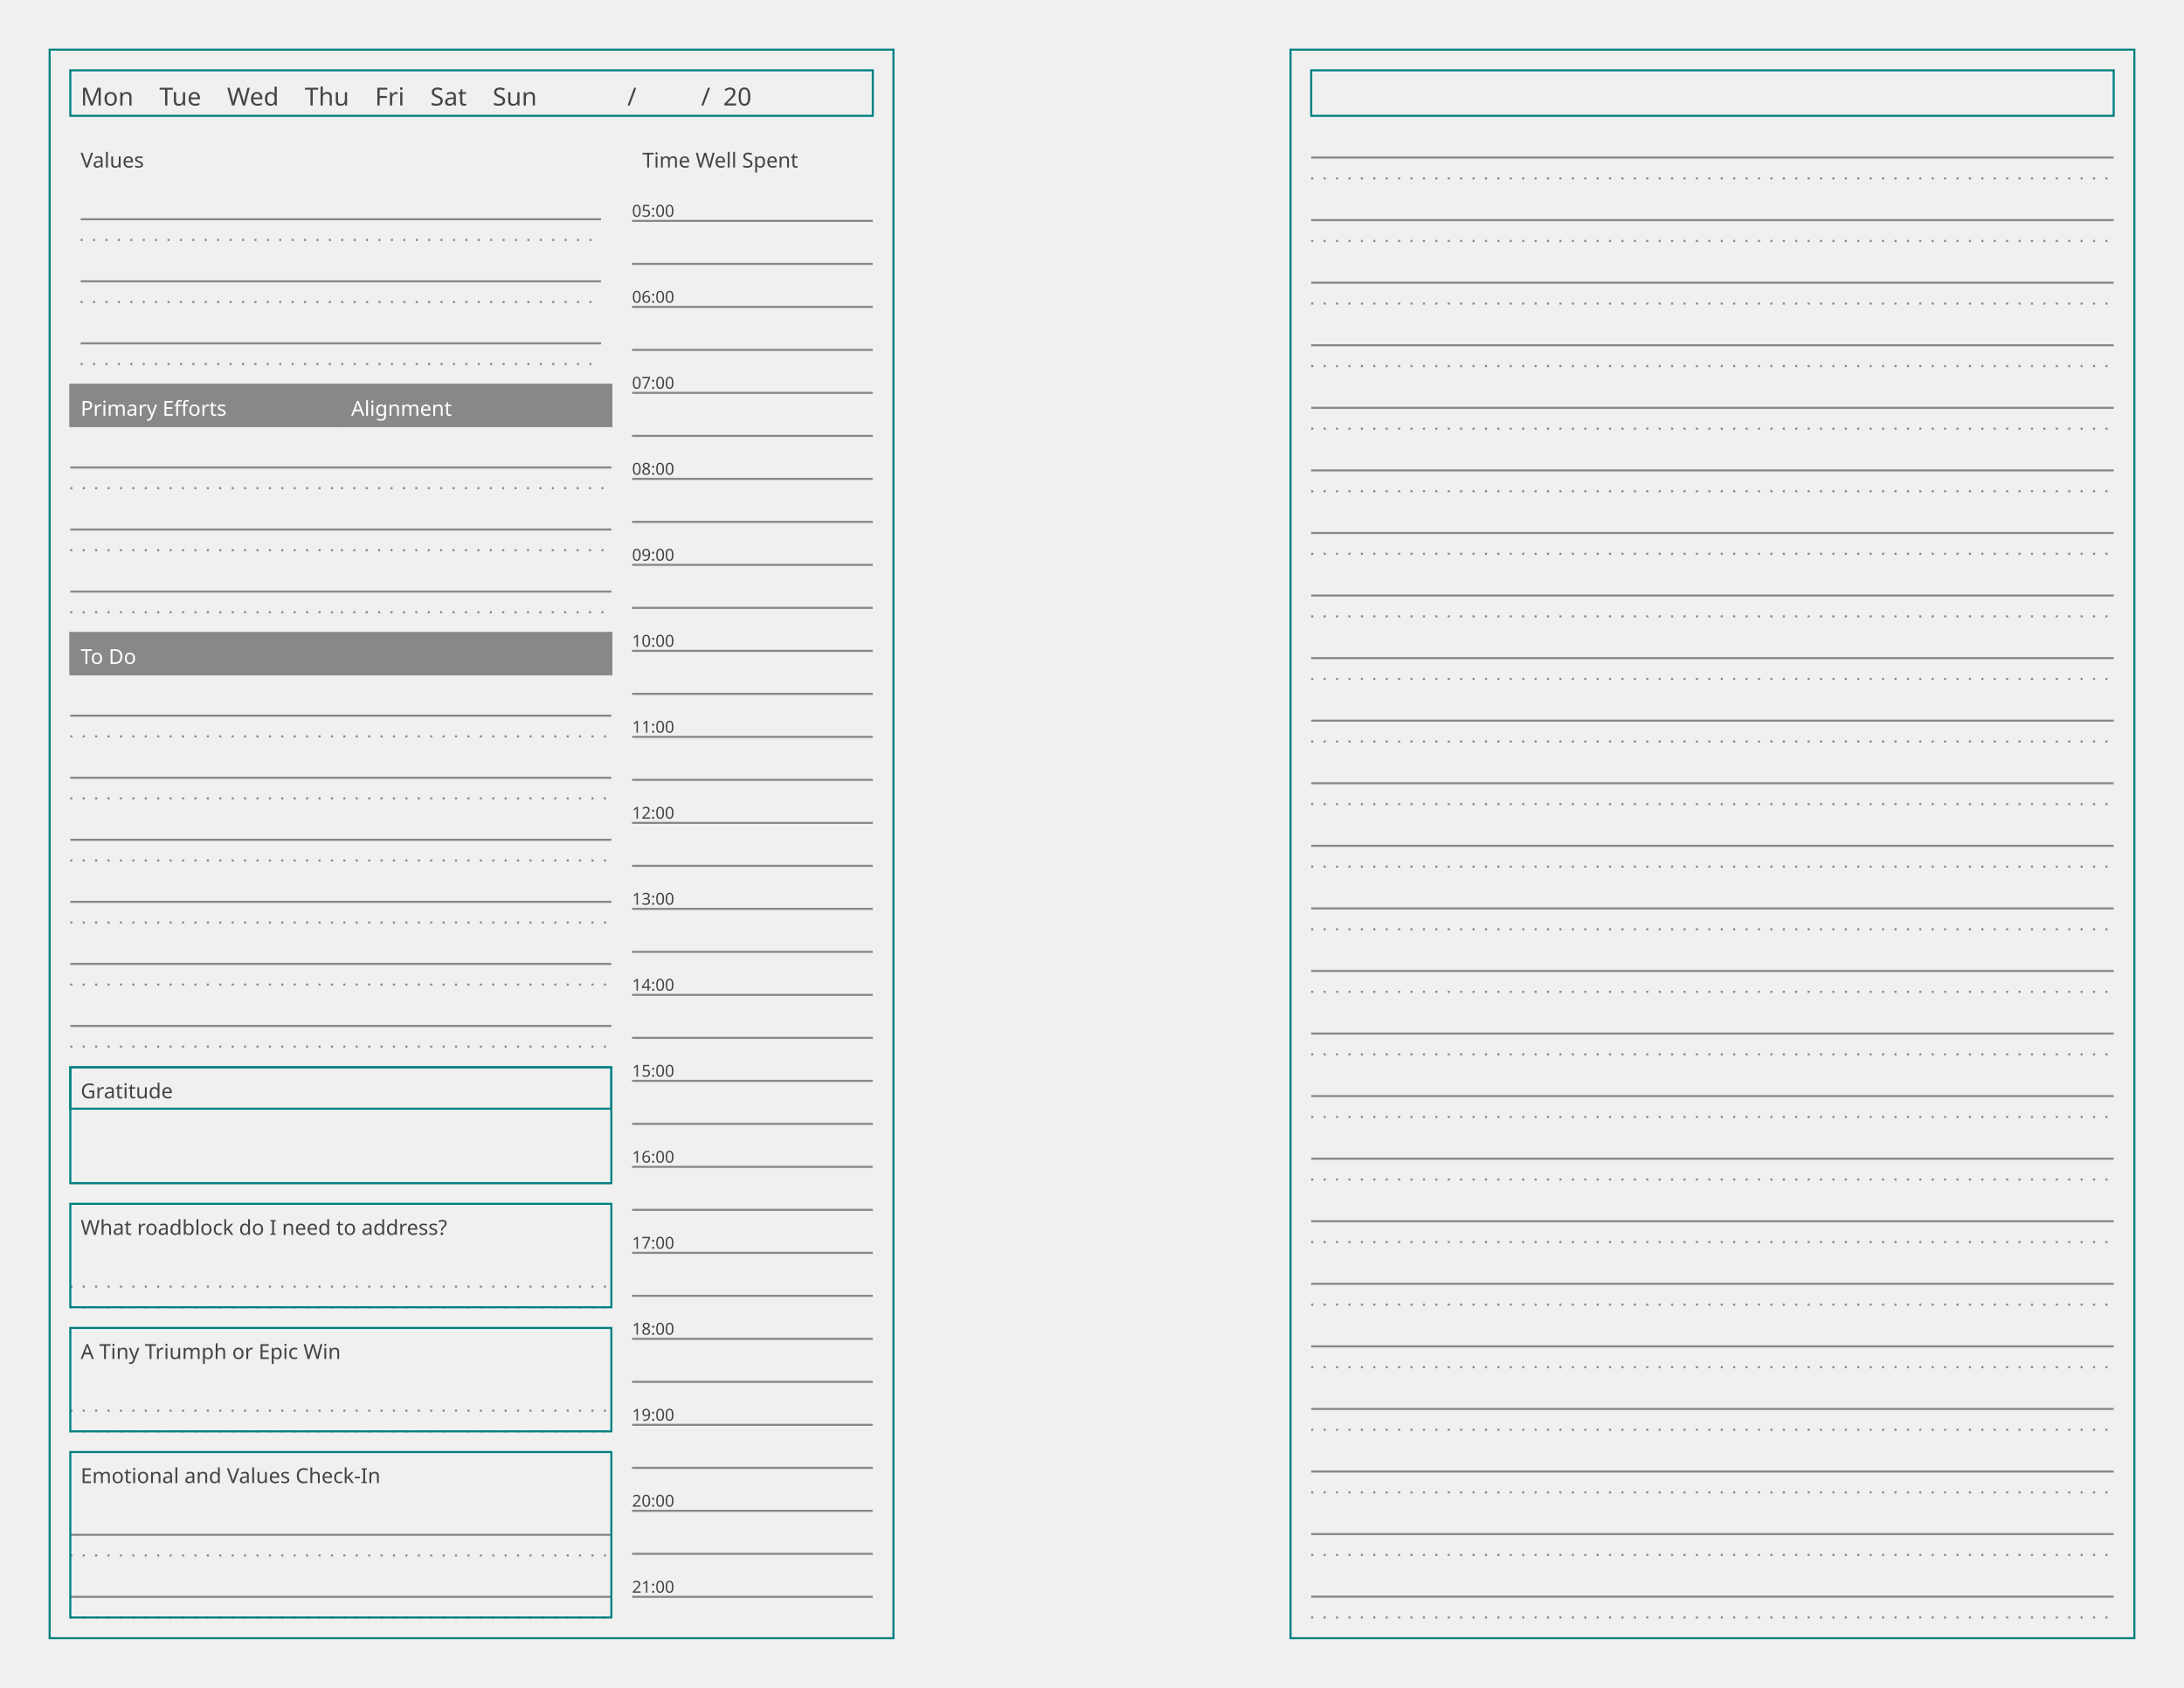
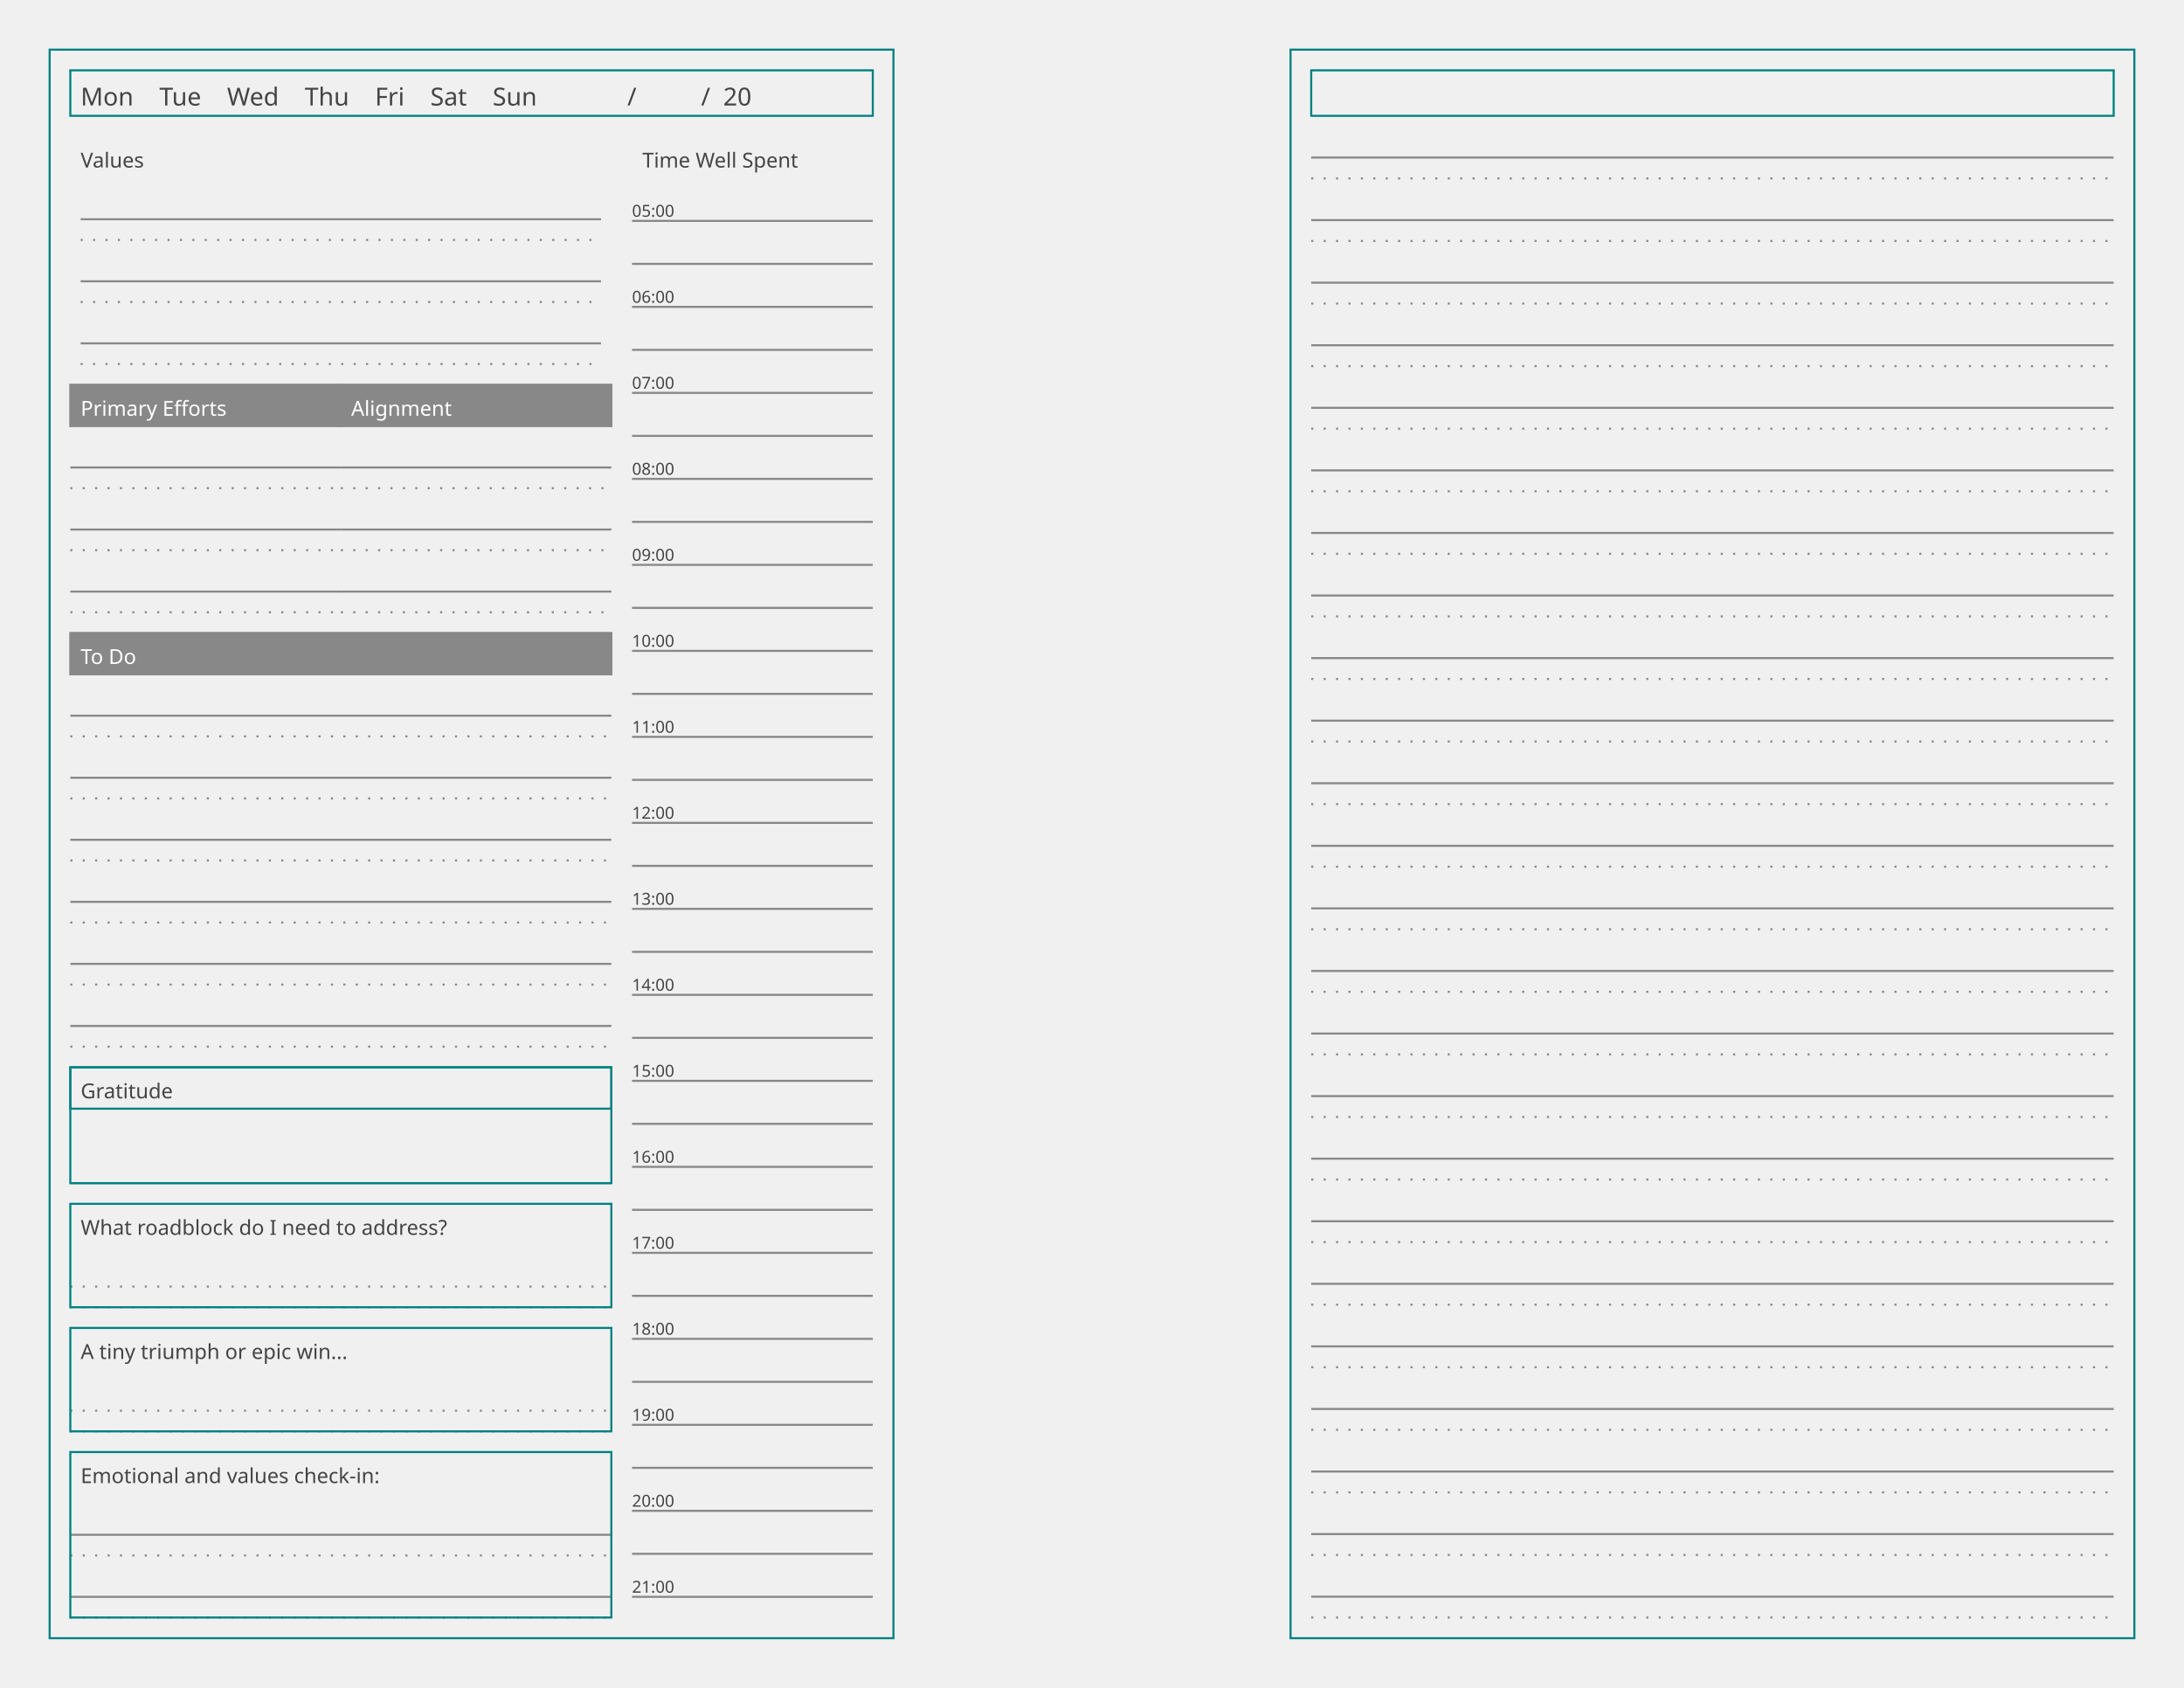
<svg xmlns="http://www.w3.org/2000/svg" baseProfile="tiny" height="8.5in" version="1.2" width="11in">
  <defs />
  <g transform="translate(24.0, 24.0)">
    <rect fill="none" height="768.0" stroke="#008080" width="408.0" x="0" y="0" />
    <g transform="translate(10, 10)">
      <rect fill="none" height="22" stroke="#008080" stroke-width="1" width="388.0" x="0" y="0" />
      <text alignment-baseline="text-after-edge" fill="#444444" font-family="Trebuchet MS" font-size="12" text-anchor="start" transform="translate(5,17)">Mon    Tue    Wed    Thu    Fri    Sat    Sun              /          /  20          </text>
    </g>
    <g transform="translate(10, 32)">
      <g transform="translate(0,10)">
        <g>
          <g transform="translate(0,0)">
            <text alignment-baseline="text-after-edge" fill="#444444" font-family="Ubuntu Mono" font-size="10" text-anchor="start" transform="translate(5,15)">Values</text>
          </g>
          <g transform="translate(0,20)">
            <g>
              <line stroke="#888888" stroke-dasharray="1,5" stroke-width="1" transform="translate(5,30.0)" x1="0" x2="251.6" y1="0" y2="0" />
              <line stroke="#888888" stroke-dasharray="1,5" stroke-width="1" transform="translate(5,60.0)" x1="0" x2="251.6" y1="0" y2="0" />
              <line stroke="#888888" stroke-dasharray="1,5" stroke-width="1" transform="translate(5,90.0)" x1="0" x2="251.6" y1="0" y2="0" />
            </g>
            <g>
              <line stroke="#888888" stroke-dasharray="1,0" stroke-width="1" transform="translate(5,20.0)" x1="0" x2="251.6" y1="0" y2="0" />
              <line stroke="#888888" stroke-dasharray="1,0" stroke-width="1" transform="translate(5,50.0)" x1="0" x2="251.6" y1="0" y2="0" />
              <line stroke="#888888" stroke-dasharray="1,0" stroke-width="1" transform="translate(5,80.0)" x1="0" x2="251.6" y1="0" y2="0" />
            </g>
          </g>
        </g>
      </g>
      <g transform="translate(0,130)">
        <g>
          <g transform="translate(0,0)">
            <g>
              <g transform="translate(0,0)">
                <rect fill="#888888" height="20" stroke="#888888" stroke-width="1" width="130.8" x="0" y="0" />
                <text alignment-baseline="text-after-edge" fill="#ffffff" font-family="Trebuchet MS" font-size="10" text-anchor="start" transform="translate(5,15)">Primary Efforts</text>
              </g>
              <g transform="translate(0,20)">
                <g>
                  <line stroke="#888888" stroke-dasharray="1,5" stroke-width="1" transform="translate(0,30.0)" x1="0" x2="130.8" y1="0" y2="0" />
                  <line stroke="#888888" stroke-dasharray="1,5" stroke-width="1" transform="translate(0,60.0)" x1="0" x2="130.8" y1="0" y2="0" />
                  <line stroke="#888888" stroke-dasharray="1,5" stroke-width="1" transform="translate(0,90.0)" x1="0" x2="130.8" y1="0" y2="0" />
                </g>
                <g>
                  <line stroke="#888888" stroke-dasharray="1,0" stroke-width="1" transform="translate(0,20.0)" x1="0" x2="130.8" y1="0" y2="0" />
                  <line stroke="#888888" stroke-dasharray="1,0" stroke-width="1" transform="translate(0,50.0)" x1="0" x2="130.8" y1="0" y2="0" />
                  <line stroke="#888888" stroke-dasharray="1,0" stroke-width="1" transform="translate(0,80.0)" x1="0" x2="130.8" y1="0" y2="0" />
                </g>
              </g>
            </g>
          </g>
          <g transform="translate(130.8,0)">
            <g>
              <g transform="translate(0,0)">
                <rect fill="#888888" height="20" stroke="#888888" stroke-width="1" width="130.8" x="0" y="0" />
                <text alignment-baseline="text-after-edge" fill="#ffffff" font-family="Trebuchet MS" font-size="10" text-anchor="start" transform="translate(5,15)">Alignment</text>
              </g>
              <g transform="translate(0,20)">
                <g>
                  <line stroke="#888888" stroke-dasharray="1,5" stroke-width="1" transform="translate(0,30.0)" x1="0" x2="130.8" y1="0" y2="0" />
                  <line stroke="#888888" stroke-dasharray="1,5" stroke-width="1" transform="translate(0,60.0)" x1="0" x2="130.8" y1="0" y2="0" />
                  <line stroke="#888888" stroke-dasharray="1,5" stroke-width="1" transform="translate(0,90.0)" x1="0" x2="130.8" y1="0" y2="0" />
                </g>
                <g>
                  <line stroke="#888888" stroke-dasharray="1,0" stroke-width="1" transform="translate(0,20.0)" x1="0" x2="130.8" y1="0" y2="0" />
                  <line stroke="#888888" stroke-dasharray="1,0" stroke-width="1" transform="translate(0,50.0)" x1="0" x2="130.8" y1="0" y2="0" />
                  <line stroke="#888888" stroke-dasharray="1,0" stroke-width="1" transform="translate(0,80.0)" x1="0" x2="130.8" y1="0" y2="0" />
                </g>
              </g>
            </g>
          </g>
        </g>
      </g>
      <g transform="translate(0,250)">
        <g>
          <g transform="translate(0,0)">
            <rect fill="#888888" height="20" stroke="#888888" stroke-width="1" width="261.6" x="0" y="0" />
            <text alignment-baseline="text-after-edge" fill="#ffffff" font-family="Ubuntu Mono" font-size="10" text-anchor="start" transform="translate(5,15)">To Do</text>
          </g>
          <g transform="translate(0,20)">
            <g>
              <line stroke="#888888" stroke-dasharray="1,5" stroke-width="1" transform="translate(0,30.0)" x1="0" x2="261.6" y1="0" y2="0" />
              <line stroke="#888888" stroke-dasharray="1,5" stroke-width="1" transform="translate(0,60.0)" x1="0" x2="261.6" y1="0" y2="0" />
              <line stroke="#888888" stroke-dasharray="1,5" stroke-width="1" transform="translate(0,90.0)" x1="0" x2="261.6" y1="0" y2="0" />
              <line stroke="#888888" stroke-dasharray="1,5" stroke-width="1" transform="translate(0,120.0)" x1="0" x2="261.6" y1="0" y2="0" />
              <line stroke="#888888" stroke-dasharray="1,5" stroke-width="1" transform="translate(0,150.0)" x1="0" x2="261.6" y1="0" y2="0" />
              <line stroke="#888888" stroke-dasharray="1,5" stroke-width="1" transform="translate(0,180.0)" x1="0" x2="261.6" y1="0" y2="0" />
            </g>
            <g>
              <line stroke="#888888" stroke-dasharray="1,0" stroke-width="1" transform="translate(0,20.0)" x1="0" x2="261.6" y1="0" y2="0" />
              <line stroke="#888888" stroke-dasharray="1,0" stroke-width="1" transform="translate(0,50.0)" x1="0" x2="261.6" y1="0" y2="0" />
              <line stroke="#888888" stroke-dasharray="1,0" stroke-width="1" transform="translate(0,80.0)" x1="0" x2="261.6" y1="0" y2="0" />
              <line stroke="#888888" stroke-dasharray="1,0" stroke-width="1" transform="translate(0,110.0)" x1="0" x2="261.6" y1="0" y2="0" />
              <line stroke="#888888" stroke-dasharray="1,0" stroke-width="1" transform="translate(0,140.0)" x1="0" x2="261.6" y1="0" y2="0" />
              <line stroke="#888888" stroke-dasharray="1,0" stroke-width="1" transform="translate(0,170.0)" x1="0" x2="261.6" y1="0" y2="0" />
            </g>
          </g>
        </g>
      </g>
      <g transform="translate(0,460)">
        <g>
          <g transform="translate(0,0)">
            <rect fill="none" height="20" stroke="#008080" stroke-width="1" width="261.6" x="0" y="0" />
            <text alignment-baseline="text-after-edge" fill="#444444" font-family="Trebuchet MS" font-size="10" text-anchor="start" transform="translate(5,15)">Gratitude</text>
          </g>
          <g transform="translate(0,20)">
            <line stroke="#888888" stroke-dasharray="1,0" stroke-width="1" transform="translate(0,36.0)" x1="0" x2="261.6" y1="0" y2="0" />
          </g>
        </g>
        <rect fill="none" height="56.0" stroke="#008080" stroke-width="1" width="261.6" x="0" y="0" />
      </g>
      <g transform="translate(0,526.0)">
        <g>
          <g transform="translate(0,0)">
            <text alignment-baseline="text-after-edge" fill="#444444" font-family="Ubuntu Mono" font-size="10" text-anchor="start" transform="translate(5,15)">What roadblock do I need to address?</text>
          </g>
          <g transform="translate(0,20)">
            <g>
              <line stroke="#888888" stroke-dasharray="1,5" stroke-width="1" transform="translate(0,30.0)" x1="0" x2="261.6" y1="0" y2="0" />
            </g>
            <g>
              <line stroke="#888888" stroke-dasharray="1,5" stroke-width="1" transform="translate(0,20.0)" x1="0" x2="261.6" y1="0" y2="0" />
            </g>
          </g>
        </g>
        <rect fill="none" height="50" stroke="#008080" stroke-width="1" width="261.6" x="0" y="0" />
      </g>
      <g transform="translate(0,586.0)">
        <g>
          <g transform="translate(0,0)">
-             <text alignment-baseline="text-after-edge" fill="#444444" font-family="Ubuntu Mono" font-size="10" text-anchor="start" transform="translate(5,15)">A Tiny Triumph or Epic Win</text>
+             <text alignment-baseline="text-after-edge" fill="#444444" font-family="Ubuntu Mono" font-size="10" text-anchor="start" transform="translate(5,15)">A tiny triumph or epic win...</text>
          </g>
          <g transform="translate(0,20)">
            <g>
              <line stroke="#888888" stroke-dasharray="1,5" stroke-width="1" transform="translate(0,30.0)" x1="0" x2="261.6" y1="0" y2="0" />
            </g>
            <g>
              <line stroke="#888888" stroke-dasharray="1,5" stroke-width="1" transform="translate(0,20.0)" x1="0" x2="261.6" y1="0" y2="0" />
            </g>
          </g>
        </g>
        <rect fill="none" height="50" stroke="#008080" stroke-width="1" width="261.6" x="0" y="0" />
      </g>
      <g transform="translate(0,646.0)">
        <g>
          <g transform="translate(0,0)">
-             <text alignment-baseline="text-after-edge" fill="#444444" font-family="Ubuntu Mono" font-size="10" text-anchor="start" transform="translate(5,15)">Emotional and Values Check-In</text>
+             <text alignment-baseline="text-after-edge" fill="#444444" font-family="Ubuntu Mono" font-size="10" text-anchor="start" transform="translate(5,15)">Emotional and values check-in:</text>
          </g>
          <g transform="translate(0,20)">
            <g>
              <line stroke="#888888" stroke-dasharray="1,5" stroke-width="1" transform="translate(0,30.0)" x1="0" x2="261.6" y1="0" y2="0" />
              <line stroke="#888888" stroke-dasharray="1,5" stroke-width="1" transform="translate(0,60.0)" x1="0" x2="261.6" y1="0" y2="0" />
            </g>
            <g>
              <line stroke="#888888" stroke-dasharray="1,0" stroke-width="1" transform="translate(0,20.0)" x1="0" x2="261.6" y1="0" y2="0" />
              <line stroke="#888888" stroke-dasharray="1,0" stroke-width="1" transform="translate(0,50.0)" x1="0" x2="261.6" y1="0" y2="0" />
            </g>
          </g>
        </g>
        <rect fill="none" height="80" stroke="#008080" stroke-width="1" width="261.6" x="0" y="0" />
      </g>
    </g>
    <g transform="translate(281.6,32)">
      <g>
        <rect fill="none" height="20" stroke="none" width="116.4" x="0" y="10" />
        <text alignment-baseline="text-after-edge" fill="#444444" font-family="Ubuntu Mono" font-size="10" text-anchor="start" x="5" y="25">Time Well Spent</text>
      </g>
      <g>
        <text alignment-baseline="text-after-edge" fill="#444444" font-family="Ubuntu Mono" font-size="8" text-anchor="start" x="0" y="48.788">05:00</text>
        <line stroke="#888888" x1="0" x2="116.4" y1="50.788" y2="50.788" />
        <line stroke="#888888" x1="0" x2="116.4" y1="71.576" y2="71.576" />
        <text alignment-baseline="text-after-edge" fill="#444444" font-family="Ubuntu Mono" font-size="8" text-anchor="start" x="0" y="90.364">06:00</text>
        <line stroke="#888888" x1="0" x2="116.4" y1="92.364" y2="92.364" />
        <line stroke="#888888" x1="0" x2="116.4" y1="113.152" y2="113.152" />
        <text alignment-baseline="text-after-edge" fill="#444444" font-family="Ubuntu Mono" font-size="8" text-anchor="start" x="0" y="131.939">07:00</text>
        <line stroke="#888888" x1="0" x2="116.4" y1="133.939" y2="133.939" />
        <line stroke="#888888" x1="0" x2="116.4" y1="154.727" y2="154.727" />
        <text alignment-baseline="text-after-edge" fill="#444444" font-family="Ubuntu Mono" font-size="8" text-anchor="start" x="0" y="173.515">08:00</text>
        <line stroke="#888888" x1="0" x2="116.4" y1="175.515" y2="175.515" />
        <line stroke="#888888" x1="0" x2="116.4" y1="196.303" y2="196.303" />
        <text alignment-baseline="text-after-edge" fill="#444444" font-family="Ubuntu Mono" font-size="8" text-anchor="start" x="0" y="215.091">09:00</text>
        <line stroke="#888888" x1="0" x2="116.4" y1="217.091" y2="217.091" />
        <line stroke="#888888" x1="0" x2="116.4" y1="237.879" y2="237.879" />
        <text alignment-baseline="text-after-edge" fill="#444444" font-family="Ubuntu Mono" font-size="8" text-anchor="start" x="0" y="256.667">10:00</text>
        <line stroke="#888888" x1="0" x2="116.4" y1="258.667" y2="258.667" />
        <line stroke="#888888" x1="0" x2="116.4" y1="279.455" y2="279.455" />
        <text alignment-baseline="text-after-edge" fill="#444444" font-family="Ubuntu Mono" font-size="8" text-anchor="start" x="0" y="298.242">11:00</text>
        <line stroke="#888888" x1="0" x2="116.4" y1="300.242" y2="300.242" />
        <line stroke="#888888" x1="0" x2="116.4" y1="321.03" y2="321.03" />
        <text alignment-baseline="text-after-edge" fill="#444444" font-family="Ubuntu Mono" font-size="8" text-anchor="start" x="0" y="339.818">12:00</text>
        <line stroke="#888888" x1="0" x2="116.4" y1="341.818" y2="341.818" />
        <line stroke="#888888" x1="0" x2="116.4" y1="362.606" y2="362.606" />
        <text alignment-baseline="text-after-edge" fill="#444444" font-family="Ubuntu Mono" font-size="8" text-anchor="start" x="0" y="381.394">13:00</text>
        <line stroke="#888888" x1="0" x2="116.4" y1="383.394" y2="383.394" />
        <line stroke="#888888" x1="0" x2="116.4" y1="404.182" y2="404.182" />
        <text alignment-baseline="text-after-edge" fill="#444444" font-family="Ubuntu Mono" font-size="8" text-anchor="start" x="0" y="422.97">14:00</text>
        <line stroke="#888888" x1="0" x2="116.4" y1="424.97" y2="424.97" />
        <line stroke="#888888" x1="0" x2="116.4" y1="445.758" y2="445.758" />
        <text alignment-baseline="text-after-edge" fill="#444444" font-family="Ubuntu Mono" font-size="8" text-anchor="start" x="0" y="464.545">15:00</text>
        <line stroke="#888888" x1="0" x2="116.4" y1="466.545" y2="466.545" />
        <line stroke="#888888" x1="0" x2="116.4" y1="487.333" y2="487.333" />
        <text alignment-baseline="text-after-edge" fill="#444444" font-family="Ubuntu Mono" font-size="8" text-anchor="start" x="0" y="506.121">16:00</text>
        <line stroke="#888888" x1="0" x2="116.4" y1="508.121" y2="508.121" />
        <line stroke="#888888" x1="0" x2="116.4" y1="528.909" y2="528.909" />
        <text alignment-baseline="text-after-edge" fill="#444444" font-family="Ubuntu Mono" font-size="8" text-anchor="start" x="0" y="547.697">17:00</text>
        <line stroke="#888888" x1="0" x2="116.4" y1="549.697" y2="549.697" />
        <line stroke="#888888" x1="0" x2="116.4" y1="570.485" y2="570.485" />
        <text alignment-baseline="text-after-edge" fill="#444444" font-family="Ubuntu Mono" font-size="8" text-anchor="start" x="0" y="589.273">18:00</text>
        <line stroke="#888888" x1="0" x2="116.4" y1="591.273" y2="591.273" />
        <line stroke="#888888" x1="0" x2="116.4" y1="612.061" y2="612.061" />
        <text alignment-baseline="text-after-edge" fill="#444444" font-family="Ubuntu Mono" font-size="8" text-anchor="start" x="0" y="630.848">19:00</text>
        <line stroke="#888888" x1="0" x2="116.4" y1="632.848" y2="632.848" />
        <line stroke="#888888" x1="0" x2="116.4" y1="653.636" y2="653.636" />
        <text alignment-baseline="text-after-edge" fill="#444444" font-family="Ubuntu Mono" font-size="8" text-anchor="start" x="0" y="672.424">20:00</text>
        <line stroke="#888888" x1="0" x2="116.4" y1="674.424" y2="674.424" />
        <line stroke="#888888" x1="0" x2="116.4" y1="695.212" y2="695.212" />
        <text alignment-baseline="text-after-edge" fill="#444444" font-family="Ubuntu Mono" font-size="8" text-anchor="start" x="0" y="714.0">21:00</text>
        <line stroke="#888888" x1="0" x2="116.4" y1="716.0" y2="716.0" />
      </g>
    </g>
  </g>
  <g transform="translate(624.0, 24.0)">
    <rect fill="none" height="768.0" stroke="#008080" width="408.0" x="0" y="0" />
    <g transform="translate(10, 10)">
      <rect fill="none" height="22" stroke="#008080" stroke-width="1" width="388.0" x="0" y="0" />
      <text alignment-baseline="text-after-edge" fill="#444444" font-family="Trebuchet MS" font-size="12" text-anchor="start" transform="translate(5,17)" />
    </g>
    <g transform="translate(10, 32)">
      <g transform="translate(0,0)">
        <g>
          <line stroke="#888888" stroke-dasharray="1,5" stroke-width="1" transform="translate(0,30.25)" x1="0" x2="388.0" y1="0" y2="0" />
          <line stroke="#888888" stroke-dasharray="1,5" stroke-width="1" transform="translate(0,60.5)" x1="0" x2="388.0" y1="0" y2="0" />
          <line stroke="#888888" stroke-dasharray="1,5" stroke-width="1" transform="translate(0,90.75)" x1="0" x2="388.0" y1="0" y2="0" />
          <line stroke="#888888" stroke-dasharray="1,5" stroke-width="1" transform="translate(0,121.0)" x1="0" x2="388.0" y1="0" y2="0" />
          <line stroke="#888888" stroke-dasharray="1,5" stroke-width="1" transform="translate(0,151.25)" x1="0" x2="388.0" y1="0" y2="0" />
          <line stroke="#888888" stroke-dasharray="1,5" stroke-width="1" transform="translate(0,181.5)" x1="0" x2="388.0" y1="0" y2="0" />
          <line stroke="#888888" stroke-dasharray="1,5" stroke-width="1" transform="translate(0,211.75)" x1="0" x2="388.0" y1="0" y2="0" />
          <line stroke="#888888" stroke-dasharray="1,5" stroke-width="1" transform="translate(0,242.0)" x1="0" x2="388.0" y1="0" y2="0" />
          <line stroke="#888888" stroke-dasharray="1,5" stroke-width="1" transform="translate(0,272.25)" x1="0" x2="388.0" y1="0" y2="0" />
          <line stroke="#888888" stroke-dasharray="1,5" stroke-width="1" transform="translate(0,302.5)" x1="0" x2="388.0" y1="0" y2="0" />
          <line stroke="#888888" stroke-dasharray="1,5" stroke-width="1" transform="translate(0,332.75)" x1="0" x2="388.0" y1="0" y2="0" />
          <line stroke="#888888" stroke-dasharray="1,5" stroke-width="1" transform="translate(0,363.0)" x1="0" x2="388.0" y1="0" y2="0" />
          <line stroke="#888888" stroke-dasharray="1,5" stroke-width="1" transform="translate(0,393.25)" x1="0" x2="388.0" y1="0" y2="0" />
          <line stroke="#888888" stroke-dasharray="1,5" stroke-width="1" transform="translate(0,423.5)" x1="0" x2="388.0" y1="0" y2="0" />
          <line stroke="#888888" stroke-dasharray="1,5" stroke-width="1" transform="translate(0,453.75)" x1="0" x2="388.0" y1="0" y2="0" />
          <line stroke="#888888" stroke-dasharray="1,5" stroke-width="1" transform="translate(0,484.0)" x1="0" x2="388.0" y1="0" y2="0" />
          <line stroke="#888888" stroke-dasharray="1,5" stroke-width="1" transform="translate(0,514.25)" x1="0" x2="388.0" y1="0" y2="0" />
          <line stroke="#888888" stroke-dasharray="1,5" stroke-width="1" transform="translate(0,544.5)" x1="0" x2="388.0" y1="0" y2="0" />
          <line stroke="#888888" stroke-dasharray="1,5" stroke-width="1" transform="translate(0,574.75)" x1="0" x2="388.0" y1="0" y2="0" />
          <line stroke="#888888" stroke-dasharray="1,5" stroke-width="1" transform="translate(0,605.0)" x1="0" x2="388.0" y1="0" y2="0" />
          <line stroke="#888888" stroke-dasharray="1,5" stroke-width="1" transform="translate(0,635.25)" x1="0" x2="388.0" y1="0" y2="0" />
          <line stroke="#888888" stroke-dasharray="1,5" stroke-width="1" transform="translate(0,665.5)" x1="0" x2="388.0" y1="0" y2="0" />
          <line stroke="#888888" stroke-dasharray="1,5" stroke-width="1" transform="translate(0,695.75)" x1="0" x2="388.0" y1="0" y2="0" />
          <line stroke="#888888" stroke-dasharray="1,5" stroke-width="1" transform="translate(0,726.0)" x1="0" x2="388.0" y1="0" y2="0" />
        </g>
        <g>
          <line stroke="#888888" stroke-dasharray="1,0" stroke-width="1" transform="translate(0,20.16667)" x1="0" x2="388.0" y1="0" y2="0" />
          <line stroke="#888888" stroke-dasharray="1,0" stroke-width="1" transform="translate(0,50.41667)" x1="0" x2="388.0" y1="0" y2="0" />
          <line stroke="#888888" stroke-dasharray="1,0" stroke-width="1" transform="translate(0,80.66667)" x1="0" x2="388.0" y1="0" y2="0" />
          <line stroke="#888888" stroke-dasharray="1,0" stroke-width="1" transform="translate(0,110.9167)" x1="0" x2="388.0" y1="0" y2="0" />
          <line stroke="#888888" stroke-dasharray="1,0" stroke-width="1" transform="translate(0,141.1667)" x1="0" x2="388.0" y1="0" y2="0" />
          <line stroke="#888888" stroke-dasharray="1,0" stroke-width="1" transform="translate(0,171.4167)" x1="0" x2="388.0" y1="0" y2="0" />
          <line stroke="#888888" stroke-dasharray="1,0" stroke-width="1" transform="translate(0,201.6667)" x1="0" x2="388.0" y1="0" y2="0" />
          <line stroke="#888888" stroke-dasharray="1,0" stroke-width="1" transform="translate(0,231.9167)" x1="0" x2="388.0" y1="0" y2="0" />
          <line stroke="#888888" stroke-dasharray="1,0" stroke-width="1" transform="translate(0,262.1667)" x1="0" x2="388.0" y1="0" y2="0" />
          <line stroke="#888888" stroke-dasharray="1,0" stroke-width="1" transform="translate(0,292.4167)" x1="0" x2="388.0" y1="0" y2="0" />
          <line stroke="#888888" stroke-dasharray="1,0" stroke-width="1" transform="translate(0,322.6667)" x1="0" x2="388.0" y1="0" y2="0" />
          <line stroke="#888888" stroke-dasharray="1,0" stroke-width="1" transform="translate(0,352.9167)" x1="0" x2="388.0" y1="0" y2="0" />
          <line stroke="#888888" stroke-dasharray="1,0" stroke-width="1" transform="translate(0,383.1667)" x1="0" x2="388.0" y1="0" y2="0" />
          <line stroke="#888888" stroke-dasharray="1,0" stroke-width="1" transform="translate(0,413.4167)" x1="0" x2="388.0" y1="0" y2="0" />
          <line stroke="#888888" stroke-dasharray="1,0" stroke-width="1" transform="translate(0,443.6667)" x1="0" x2="388.0" y1="0" y2="0" />
          <line stroke="#888888" stroke-dasharray="1,0" stroke-width="1" transform="translate(0,473.9167)" x1="0" x2="388.0" y1="0" y2="0" />
          <line stroke="#888888" stroke-dasharray="1,0" stroke-width="1" transform="translate(0,504.1667)" x1="0" x2="388.0" y1="0" y2="0" />
          <line stroke="#888888" stroke-dasharray="1,0" stroke-width="1" transform="translate(0,534.4167)" x1="0" x2="388.0" y1="0" y2="0" />
          <line stroke="#888888" stroke-dasharray="1,0" stroke-width="1" transform="translate(0,564.6667)" x1="0" x2="388.0" y1="0" y2="0" />
          <line stroke="#888888" stroke-dasharray="1,0" stroke-width="1" transform="translate(0,594.9167)" x1="0" x2="388.0" y1="0" y2="0" />
          <line stroke="#888888" stroke-dasharray="1,0" stroke-width="1" transform="translate(0,625.1667)" x1="0" x2="388.0" y1="0" y2="0" />
          <line stroke="#888888" stroke-dasharray="1,0" stroke-width="1" transform="translate(0,655.4167)" x1="0" x2="388.0" y1="0" y2="0" />
          <line stroke="#888888" stroke-dasharray="1,0" stroke-width="1" transform="translate(0,685.6667)" x1="0" x2="388.0" y1="0" y2="0" />
          <line stroke="#888888" stroke-dasharray="1,0" stroke-width="1" transform="translate(0,715.9167)" x1="0" x2="388.0" y1="0" y2="0" />
        </g>
      </g>
    </g>
  </g>
</svg>
